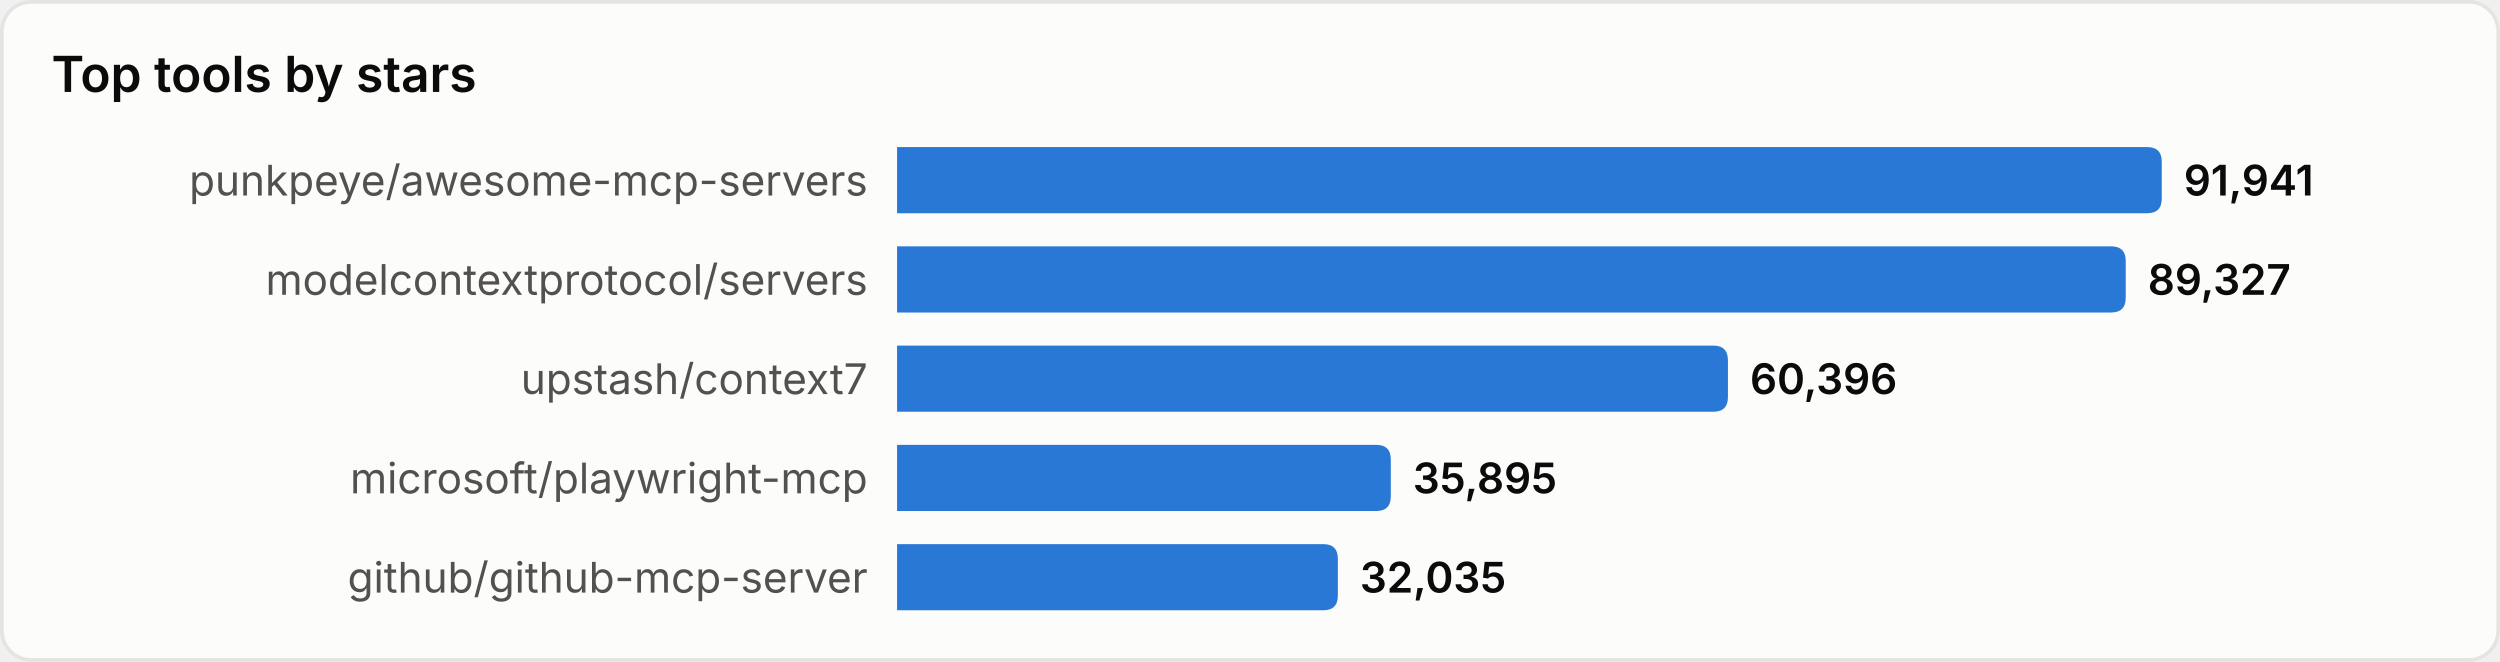
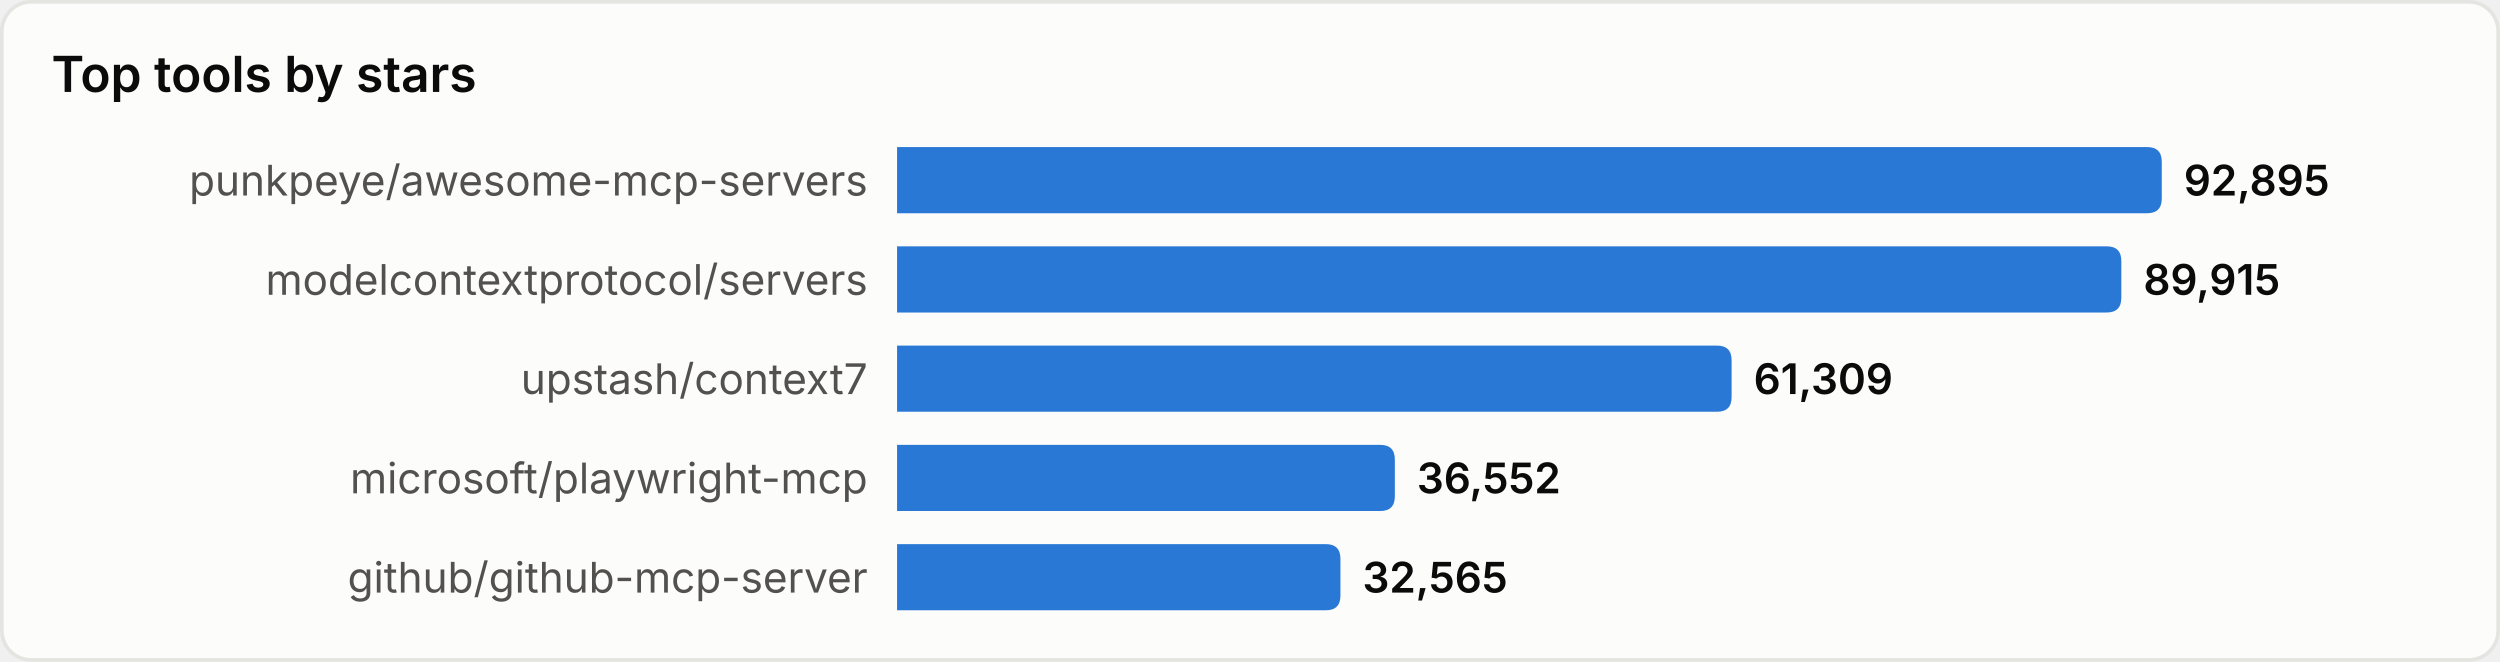
<svg xmlns="http://www.w3.org/2000/svg" width="680" height="180" viewBox="0 0 680 180" role="img" aria-label="Top tools by stars">
  <style>
text{font-family:system-ui,-apple-system,'Segoe UI',sans-serif}
.srf{fill:#fcfcfb;stroke:#e4e4e0}.ttl{fill:#0b0b0b;font-size:13.5px;font-weight:600}
.lbl{fill:#52514e;font-size:11.5px}.val{fill:#0b0b0b;font-size:11.5px;font-weight:600}
.bar{fill:#2a78d6}
@media(prefers-color-scheme:dark){
.srf{fill:#1a1a19;stroke:#33332f}.ttl{fill:#ffffff}
.lbl{fill:#c3c2b7}.val{fill:#ffffff}.bar{fill:#3987e5}
}
</style>
  <rect x="0.5" y="0.5" width="679" height="179" rx="8" class="srf" />
  <text x="14" y="25" class="ttl">Top tools by stars</text>
  <text x="236" y="49.0" class="lbl" text-anchor="end" dominant-baseline="central">punkpeye/awesome-mcp-servers</text>
  <path d="M244,40 h340.0 q4,0 4,4 v10 q0,4 -4,4 h-340.0 z" class="bar" />
-   <text x="594.0" y="49.0" class="val" dominant-baseline="central">91,941</text>
+   <text x="594.0" y="49.0" class="val" dominant-baseline="central">92,895</text>
  <text x="236" y="76.0" class="lbl" text-anchor="end" dominant-baseline="central">modelcontextprotocol/servers</text>
-   <path d="M244,67 h330.2 q4,0 4,4 v10 q0,4 -4,4 h-330.2 z" class="bar" />
-   <text x="584.2" y="76.0" class="val" dominant-baseline="central">89,327</text>
+   <path d="M244,67 h329.0 q4,0 4,4 v10 q0,4 -4,4 h-329.0 z" class="bar" />
+   <text x="583.0" y="76.0" class="val" dominant-baseline="central">89,915</text>
  <text x="236" y="103.0" class="lbl" text-anchor="end" dominant-baseline="central">upstash/context7</text>
-   <path d="M244,94 h222.0 q4,0 4,4 v10 q0,4 -4,4 h-222.0 z" class="bar" />
-   <text x="476.0" y="103.0" class="val" dominant-baseline="central">60,396</text>
+   <path d="M244,94 h223.0 q4,0 4,4 v10 q0,4 -4,4 h-223.0 z" class="bar" />
+   <text x="477.0" y="103.0" class="val" dominant-baseline="central">61,309</text>
  <text x="236" y="130.0" class="lbl" text-anchor="end" dominant-baseline="central">microsoft/playwright-mcp</text>
-   <path d="M244,121 h130.3 q4,0 4,4 v10 q0,4 -4,4 h-130.3 z" class="bar" />
-   <text x="384.3" y="130.0" class="val" dominant-baseline="central">35,895</text>
+   <path d="M244,121 h131.4 q4,0 4,4 v10 q0,4 -4,4 h-131.4 z" class="bar" />
+   <text x="385.4" y="130.0" class="val" dominant-baseline="central">36,552</text>
  <text x="236" y="157.0" class="lbl" text-anchor="end" dominant-baseline="central">github/github-mcp-server</text>
-   <path d="M244,148 h115.9 q4,0 4,4 v10 q0,4 -4,4 h-115.9 z" class="bar" />
-   <text x="369.9" y="157.0" class="val" dominant-baseline="central">32,035</text>
+   <path d="M244,148 h116.6 q4,0 4,4 v10 q0,4 -4,4 h-116.6 z" class="bar" />
+   <text x="370.6" y="157.0" class="val" dominant-baseline="central">32,565</text>
</svg>
